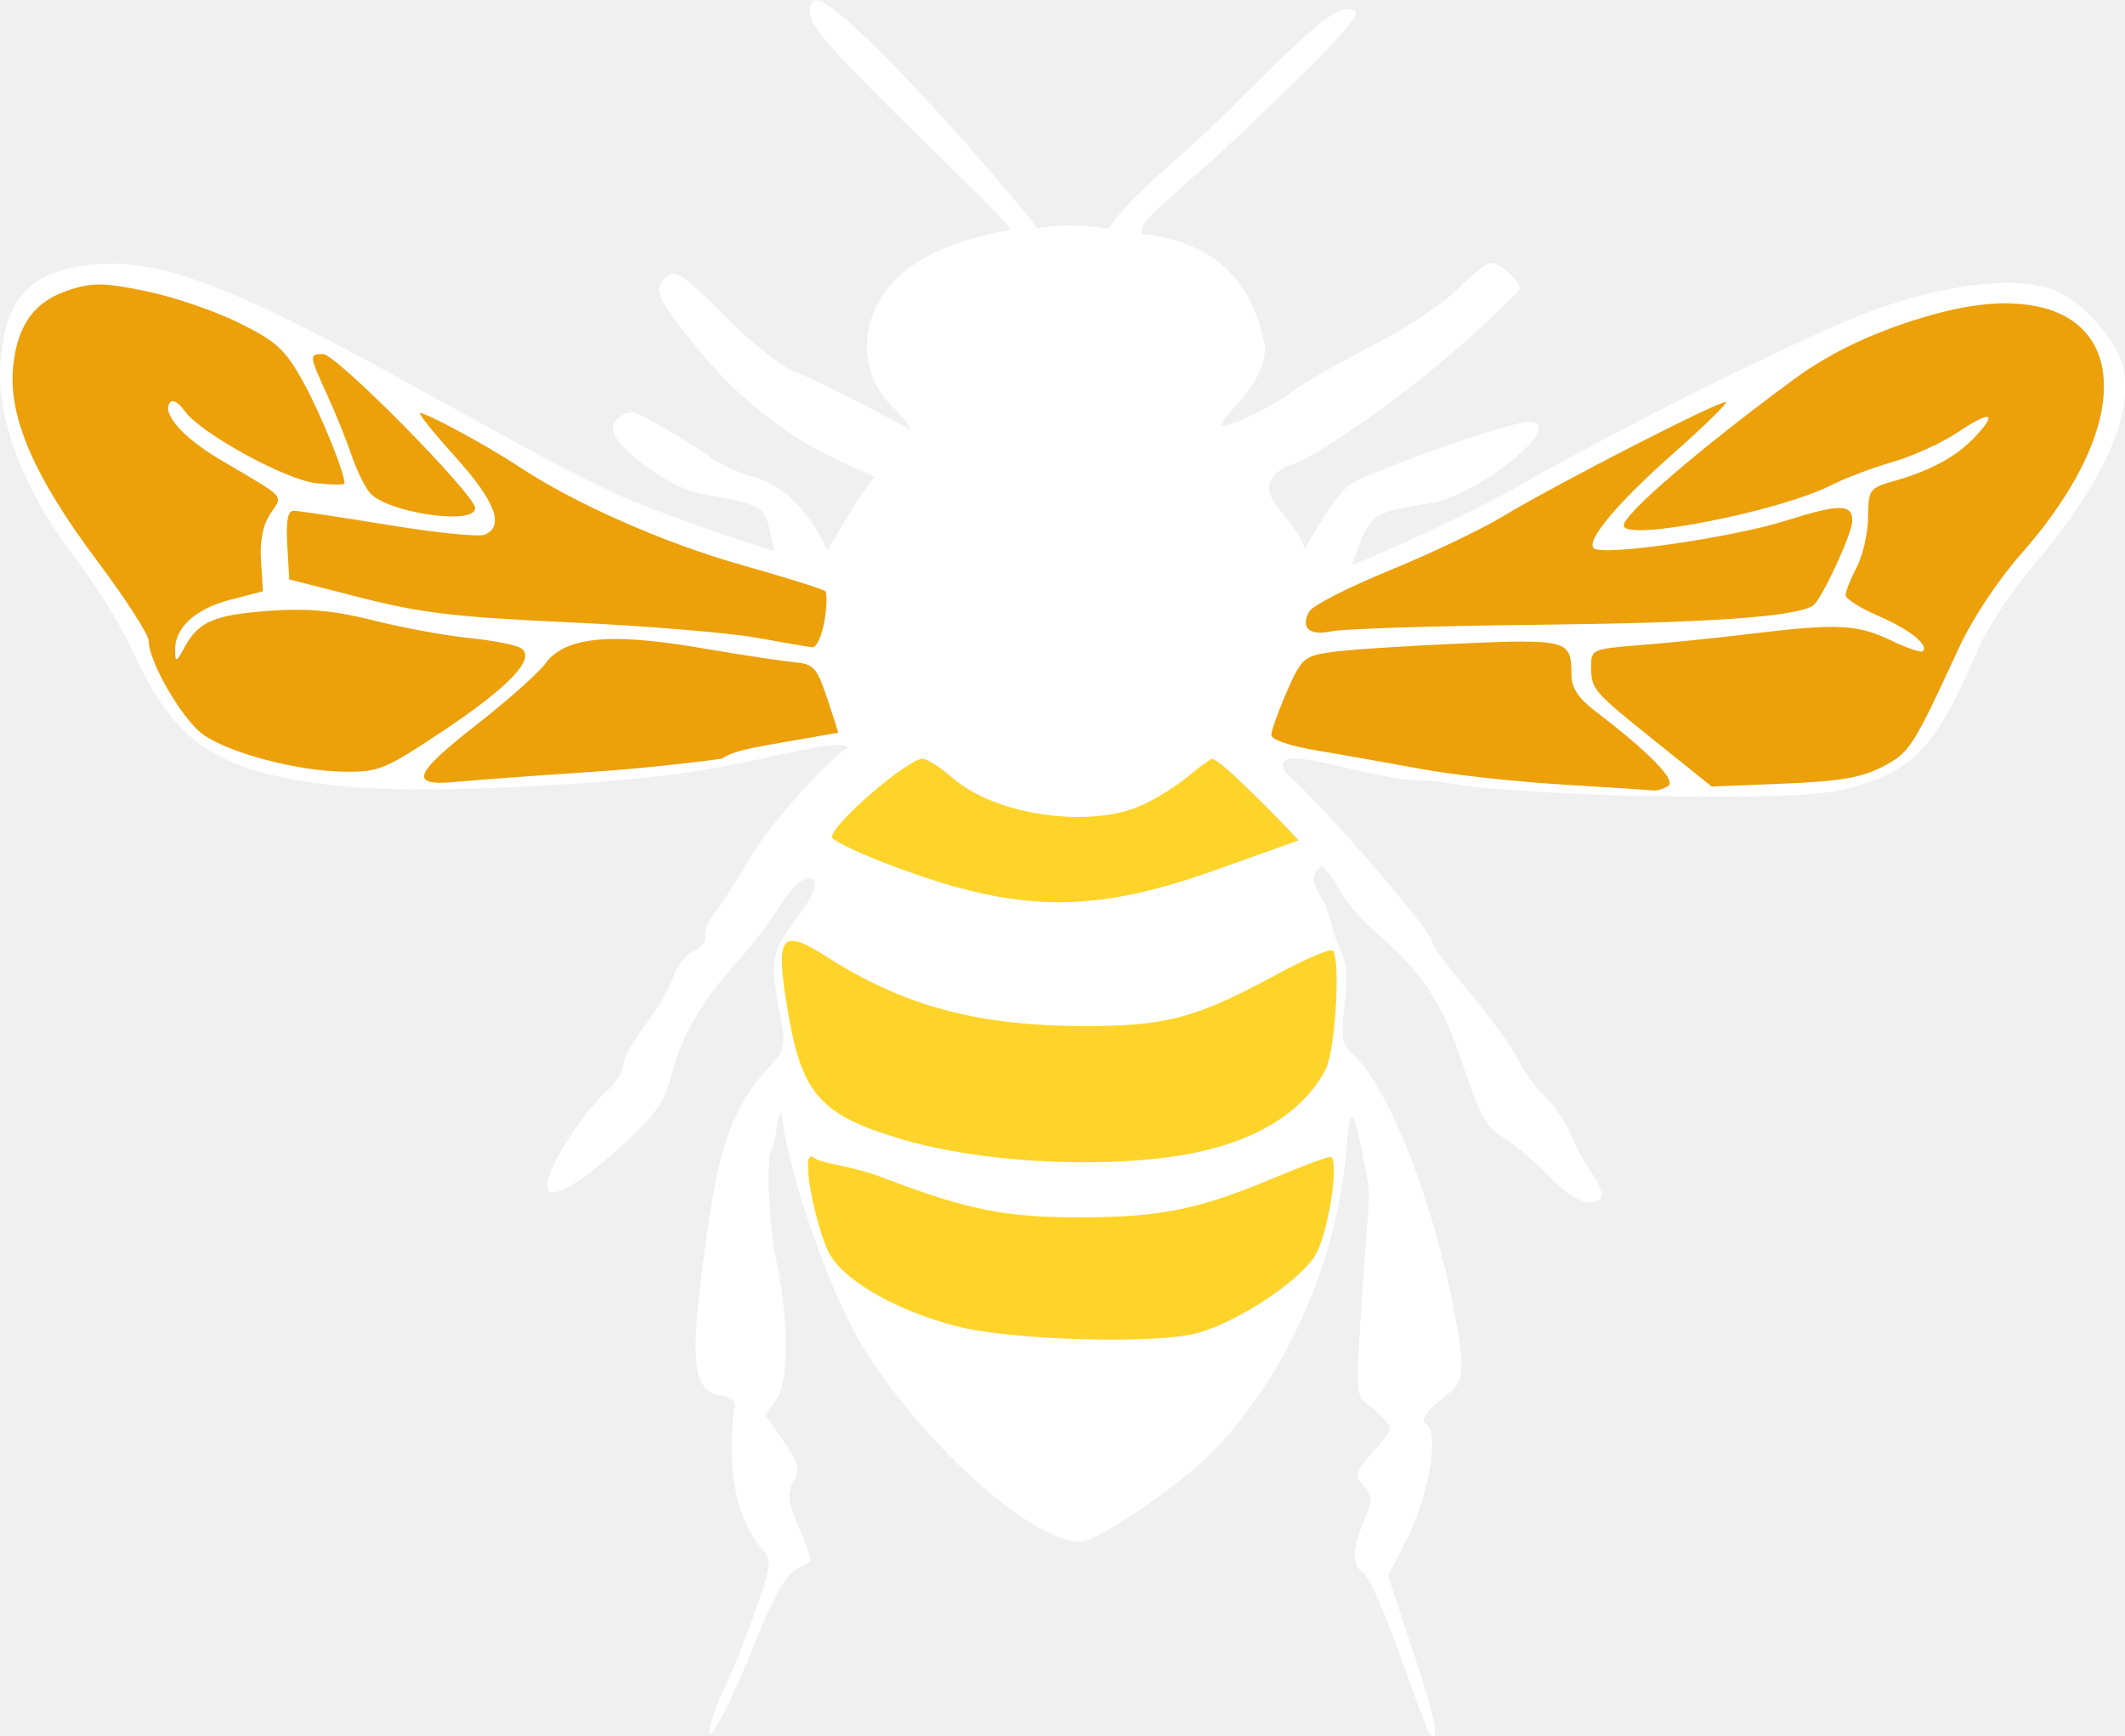
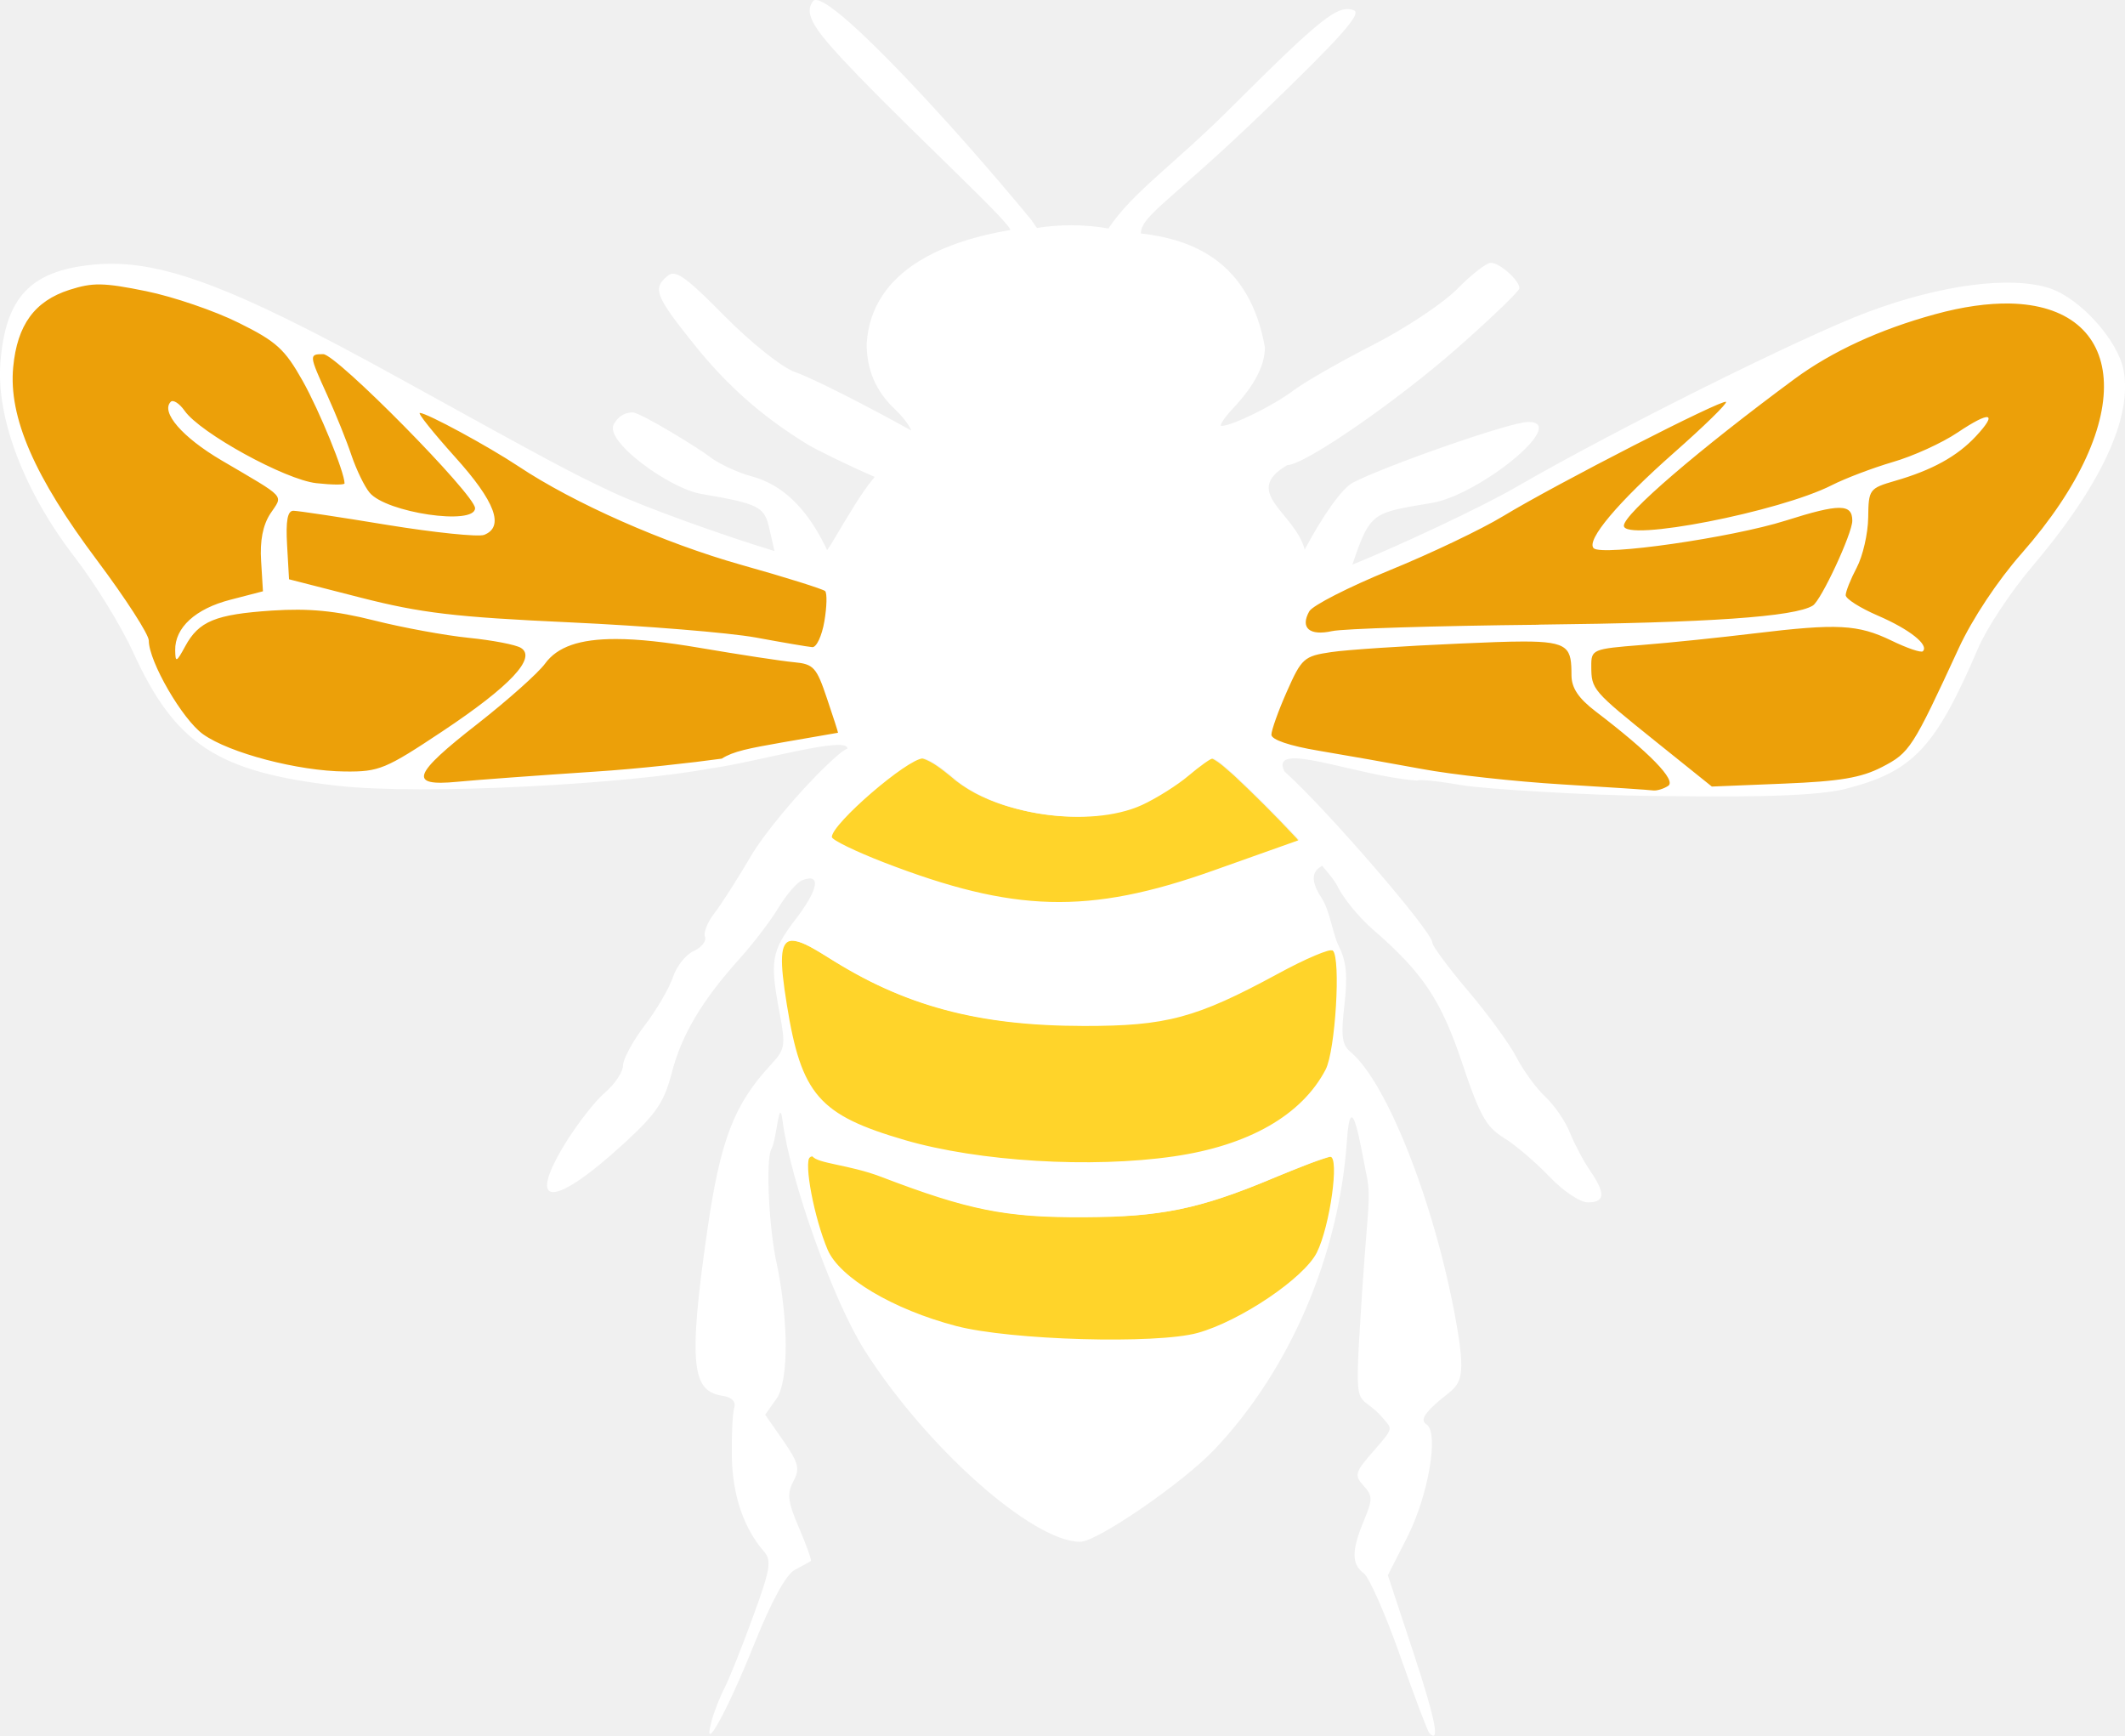
<svg xmlns="http://www.w3.org/2000/svg" width="19.637mm" height="16.037mm" viewBox="0 0 19.637 16.037" version="1.1" id="svg5" xml:space="preserve">
  <defs id="defs2" />
  <g id="layer1" transform="translate(635.194,-88.25582)">
    <path id="path10722" style="fill:#ffd42a;fill-opacity:1;stroke:none;stroke-width:0.265;stroke-linecap:round;stroke-miterlimit:2;stroke-dasharray:none;stroke-opacity:1;paint-order:fill markers stroke;stop-color:#000000" d="m -626.685,95.261 c -0.077,0.012 -0.141,0.062 -0.205,0.103 -0.201,0.143 -0.39,0.306 -0.558,0.487 -0.037,0.046 -0.086,0.09 -0.098,0.15 0.005,0.048 0.06,0.065 0.095,0.088 0.274,0.139 0.564,0.242 0.856,0.338 0.435,0.14 0.893,0.232 1.352,0.201 0.469,-0.029 0.922,-0.166 1.361,-0.326 0.225,-0.081 0.451,-0.159 0.675,-0.243 0.031,-0.021 6.8e-4,-0.052 -0.017,-0.07 -0.183,-0.196 -0.372,-0.385 -0.567,-0.568 -0.064,-0.054 -0.124,-0.116 -0.199,-0.155 -0.038,-0.014 -0.068,0.025 -0.099,0.041 -0.129,0.092 -0.247,0.2 -0.384,0.279 -0.155,0.097 -0.323,0.168 -0.504,0.194 -0.314,0.046 -0.64,0.011 -0.944,-0.086 -0.182,-0.059 -0.353,-0.144 -0.497,-0.272 -0.077,-0.061 -0.155,-0.126 -0.249,-0.158 -0.007,-0.002 -0.013,-0.003 -0.02,-0.002 z m -1.204,1.685 c -0.052,0.004 -0.089,0.051 -0.099,0.1 -0.02,0.105 -0.003,0.213 0.007,0.318 0.031,0.231 0.067,0.462 0.135,0.685 0.052,0.164 0.132,0.325 0.264,0.44 0.171,0.155 0.395,0.231 0.61,0.303 0.531,0.167 1.089,0.226 1.643,0.243 0.289,0.001 0.578,-0.003 0.865,-0.039 0.39,-0.046 0.784,-0.148 1.113,-0.371 0.179,-0.123 0.338,-0.286 0.429,-0.486 0.046,-0.127 0.058,-0.263 0.074,-0.396 0.018,-0.198 0.027,-0.397 0.012,-0.596 -0.007,-0.038 -0.008,-0.086 -0.043,-0.11 -0.052,-0.014 -0.104,0.018 -0.153,0.034 -0.309,0.131 -0.593,0.312 -0.901,0.444 -0.219,0.098 -0.448,0.165 -0.685,0.19 -0.3,0.031 -0.606,0.028 -0.908,0.016 -0.513,-0.021 -1.025,-0.123 -1.493,-0.336 -0.211,-0.093 -0.408,-0.214 -0.605,-0.334 -0.08,-0.046 -0.162,-0.101 -0.257,-0.106 -0.004,-1.71e-4 -0.007,-2.28e-4 -0.011,0 z m 0.207,1.994 c -0.034,9.12e-4 -0.056,0.036 -0.054,0.068 -0.006,0.181 0.037,0.36 0.082,0.534 0.037,0.127 0.072,0.257 0.143,0.37 0.115,0.159 0.284,0.268 0.453,0.363 0.249,0.135 0.517,0.232 0.793,0.295 0.351,0.067 0.709,0.088 1.066,0.101 0.319,0.008 0.641,0.01 0.958,-0.032 0.215,-0.029 0.412,-0.129 0.599,-0.233 0.206,-0.12 0.406,-0.257 0.567,-0.434 0.114,-0.127 0.151,-0.299 0.189,-0.46 0.031,-0.159 0.059,-0.321 0.049,-0.484 -0.002,-0.037 -0.017,-0.093 -0.065,-0.085 -0.165,0.048 -0.323,0.117 -0.482,0.18 -0.349,0.147 -0.707,0.284 -1.086,0.335 -0.188,0.028 -0.375,0.038 -0.565,0.038 -0.263,2.28e-4 -0.526,0.009 -0.786,-0.025 -0.454,-0.05 -0.884,-0.22 -1.311,-0.377 -0.165,-0.057 -0.329,-0.12 -0.501,-0.151 -0.014,-0.002 -0.029,-0.003 -0.043,-0.003 -0.002,-2.28e-4 -0.005,-2.28e-4 -0.007,-2.28e-4 z" />
-     <path id="path10740" style="fill:#ffffff;stroke-width:1" d="m -629.349,92.066 c -0.074,2.28e-4 -0.135,0.037 -0.174,0.111 -0.084,0.156 0.513,0.591 0.808,0.641 0.523,0.09 0.582,0.118 0.626,0.302 0.023,0.098 0.086,0.367 0.138,0.599 0.102,0.45 0.188,0.571 0.555,0.782 0.128,0.073 0.241,0.127 0.251,0.12 0.035,-0.026 -0.303,-1.079 -0.425,-1.323 -0.175,-0.353 -0.4,-0.566 -0.675,-0.64 -0.133,-0.036 -0.308,-0.117 -0.388,-0.18 -0.093,-0.073 -0.642,-0.412 -0.716,-0.411 z m 8.277,0.088 c -0.165,0 -1.318,0.404 -1.62,0.561 -0.165,0.085 -0.532,0.709 -0.712,1.208 -0.036,0.1 -0.109,0.283 -0.162,0.407 -0.088,0.205 -0.064,0.295 0.049,0.182 0.024,-0.024 0.157,-0.086 0.295,-0.137 0.247,-0.091 0.253,-0.1 0.463,-0.722 0.233,-0.689 0.189,-0.647 0.799,-0.752 0.439,-0.075 1.27,-0.747 0.888,-0.747 z" />
    <path id="path10720" style="fill:#eca009;fill-opacity:1;stroke:none;stroke-width:0.265;stroke-linecap:round;stroke-miterlimit:2;stroke-dasharray:none;stroke-opacity:1;paint-order:fill markers stroke;stop-color:#000000" d="m -634.282,90.865 c -0.149,2.28e-4 -0.295,0.046 -0.427,0.112 -0.173,0.089 -0.295,0.259 -0.343,0.446 -0.09,0.308 -0.037,0.639 0.082,0.932 0.189,0.473 0.503,0.88 0.799,1.29 0.112,0.161 0.228,0.318 0.316,0.494 0.021,0.068 0.026,0.14 0.056,0.206 0.089,0.225 0.213,0.438 0.371,0.621 0.126,0.143 0.313,0.207 0.487,0.27 0.324,0.106 0.664,0.173 1.005,0.172 0.137,-0.002 0.275,-0.03 0.396,-0.099 0.243,-0.134 0.469,-0.295 0.697,-0.453 0.171,-0.126 0.348,-0.254 0.477,-0.425 0.04,-0.053 0.073,-0.14 0.013,-0.192 -0.069,-0.053 -0.163,-0.055 -0.245,-0.074 -0.269,-0.042 -0.541,-0.068 -0.808,-0.125 -0.32,-0.058 -0.634,-0.17 -0.963,-0.167 -0.275,-4.56e-4 -0.555,-9.8e-4 -0.82,0.08 -0.134,0.038 -0.245,0.137 -0.309,0.26 -0.017,0.029 -0.037,0.064 -0.053,0.088 -0.003,-0.082 0.009,-0.168 0.063,-0.233 0.125,-0.164 0.332,-0.227 0.524,-0.274 0.069,-0.019 0.138,-0.035 0.206,-0.056 0.032,-0.029 0.006,-0.079 0.011,-0.117 -0.007,-0.165 -0.03,-0.335 0.018,-0.496 0.027,-0.084 0.089,-0.151 0.122,-0.231 0.015,-0.071 -0.062,-0.114 -0.11,-0.149 -0.236,-0.159 -0.5,-0.277 -0.717,-0.464 -0.074,-0.071 -0.162,-0.145 -0.184,-0.25 -6.8e-4,-0.02 0.013,-0.061 0.038,-0.038 0.073,0.05 0.112,0.136 0.188,0.184 0.285,0.219 0.604,0.394 0.941,0.52 0.131,0.05 0.274,0.061 0.413,0.058 0.044,0.005 0.059,-0.035 0.044,-0.071 -0.047,-0.193 -0.132,-0.375 -0.21,-0.557 -0.103,-0.22 -0.2,-0.45 -0.362,-0.634 -0.144,-0.153 -0.343,-0.238 -0.53,-0.325 -0.344,-0.147 -0.707,-0.252 -1.079,-0.298 -0.035,-0.003 -0.071,-0.004 -0.107,-0.004 z m 17.604,0.174 c -0.374,0.009 -0.738,0.115 -1.085,0.246 -0.332,0.128 -0.652,0.294 -0.934,0.513 -0.448,0.335 -0.894,0.676 -1.303,1.058 -0.072,0.075 -0.158,0.143 -0.204,0.239 -0.019,0.048 0.036,0.077 0.076,0.077 0.215,0.019 0.429,-0.024 0.64,-0.059 0.366,-0.07 0.73,-0.155 1.079,-0.288 0.199,-0.087 0.397,-0.18 0.605,-0.243 0.27,-0.082 0.533,-0.19 0.768,-0.348 0.061,-0.037 0.122,-0.075 0.19,-0.097 -0.093,0.149 -0.231,0.266 -0.382,0.354 -0.185,0.109 -0.392,0.163 -0.593,0.233 -0.065,0.02 -0.118,0.076 -0.12,0.146 -0.016,0.183 -0.012,0.372 -0.083,0.545 -0.038,0.111 -0.109,0.211 -0.131,0.327 -0.003,0.064 0.071,0.093 0.116,0.124 0.19,0.113 0.412,0.174 0.573,0.331 0.012,0.014 0.035,0.037 0.029,0.054 -0.104,-0.01 -0.198,-0.066 -0.293,-0.106 -0.156,-0.07 -0.323,-0.123 -0.496,-0.115 -0.351,-0.007 -0.697,0.055 -1.045,0.089 -0.35,0.041 -0.701,0.065 -1.052,0.104 -0.069,0.009 -0.163,0.025 -0.181,0.106 -0.023,0.121 -0.007,0.259 0.082,0.351 0.153,0.163 0.336,0.293 0.507,0.436 0.178,0.141 0.354,0.288 0.534,0.426 0.119,0.002 0.241,-0.01 0.361,-0.012 0.311,-0.016 0.625,-0.016 0.934,-0.069 0.17,-0.033 0.335,-0.104 0.469,-0.214 0.132,-0.124 0.206,-0.294 0.288,-0.453 0.167,-0.334 0.301,-0.686 0.514,-0.994 0.137,-0.21 0.302,-0.4 0.463,-0.592 0.257,-0.324 0.486,-0.684 0.585,-1.09 0.059,-0.246 0.056,-0.526 -0.092,-0.742 -0.145,-0.213 -0.405,-0.312 -0.653,-0.333 -0.055,-0.005 -0.111,-0.007 -0.166,-0.006 z m -15.572,0.467 v 1.18e-4 c -0.038,0.003 -0.078,0.026 -0.072,0.069 0.021,0.114 0.081,0.216 0.124,0.323 0.101,0.223 0.188,0.453 0.275,0.682 0.045,0.098 0.085,0.206 0.168,0.279 0.147,0.1 0.325,0.138 0.497,0.17 0.124,0.021 0.252,0.022 0.377,0.008 0.049,-0.009 0.116,-0.051 0.092,-0.109 -0.06,-0.112 -0.154,-0.203 -0.235,-0.3 -0.307,-0.338 -0.626,-0.666 -0.968,-0.969 -0.071,-0.054 -0.135,-0.132 -0.226,-0.151 -0.006,-6.84e-4 -0.011,-9.34e-4 -0.017,-9.34e-4 -0.005,-4.56e-4 -0.011,-4.56e-4 -0.016,-1.18e-4 z m 12.997,0.444 c -0.124,0.036 -0.237,0.102 -0.354,0.155 -0.606,0.297 -1.206,0.609 -1.79,0.948 -0.386,0.211 -0.792,0.379 -1.196,0.553 -0.159,0.075 -0.321,0.146 -0.468,0.242 -0.066,0.045 -0.116,0.143 -0.07,0.218 0.05,0.065 0.145,0.065 0.218,0.049 0.328,-0.036 0.659,-0.037 0.989,-0.047 0.859,-0.021 1.719,-0.016 2.578,-0.063 0.274,-0.019 0.55,-0.03 0.818,-0.096 0.071,-0.014 0.134,-0.059 0.166,-0.125 0.114,-0.199 0.213,-0.408 0.286,-0.626 0.022,-0.068 0.039,-0.167 -0.037,-0.209 -0.091,-0.044 -0.195,-0.006 -0.288,0.012 -0.249,0.067 -0.494,0.148 -0.748,0.196 -0.369,0.072 -0.742,0.136 -1.116,0.158 -0.063,-6.84e-4 -0.128,0.01 -0.188,-0.012 -0.004,-0.062 0.042,-0.114 0.074,-0.163 0.183,-0.242 0.409,-0.447 0.633,-0.651 0.17,-0.155 0.346,-0.305 0.501,-0.476 0.025,-0.018 0.033,-0.063 -0.009,-0.061 z m -12.057,0.101 c -0.047,0.016 -0.009,0.066 0.01,0.09 0.189,0.253 0.431,0.465 0.592,0.739 0.039,0.073 0.084,0.161 0.05,0.244 -0.034,0.056 -0.103,0.063 -0.162,0.056 -0.466,-0.03 -0.924,-0.124 -1.385,-0.189 -0.097,-0.011 -0.195,-0.034 -0.293,-0.033 -0.064,0.021 -0.059,0.103 -0.064,0.157 -6.9e-4,0.161 0.003,0.323 0.02,0.483 0.022,0.045 0.084,0.042 0.125,0.059 0.44,0.111 0.877,0.24 1.329,0.291 0.604,0.066 1.212,0.074 1.817,0.118 0.352,0.026 0.704,0.049 1.052,0.102 0.172,0.027 0.345,0.063 0.518,0.087 0.07,0.001 0.095,-0.077 0.116,-0.13 0.036,-0.118 0.054,-0.243 0.049,-0.367 4.6e-4,-0.047 -0.041,-0.075 -0.082,-0.084 -0.459,-0.157 -0.934,-0.266 -1.387,-0.443 -0.509,-0.195 -1.005,-0.43 -1.46,-0.731 -0.26,-0.161 -0.526,-0.314 -0.805,-0.439 -0.013,-0.004 -0.026,-0.011 -0.04,-0.009 z m 1.776,2.087 c -0.192,0.007 -0.402,0.026 -0.556,0.153 -0.083,0.077 -0.153,0.166 -0.238,0.241 -0.272,0.257 -0.582,0.47 -0.856,0.725 -0.049,0.051 -0.107,0.108 -0.112,0.182 0.015,0.06 0.092,0.068 0.144,0.071 0.234,-0.007 0.467,-0.035 0.701,-0.049 0.568,-0.041 1.138,-0.074 1.703,-0.145 0.099,-0.016 0.206,-0.012 0.295,-0.065 0.169,-0.064 0.35,-0.084 0.526,-0.119 0.159,-0.029 0.32,-0.053 0.478,-0.087 0.035,-0.026 -9.1e-4,-0.071 -0.005,-0.104 -0.051,-0.151 -0.095,-0.306 -0.161,-0.451 -0.032,-0.072 -0.103,-0.121 -0.181,-0.129 -0.421,-0.051 -0.837,-0.132 -1.257,-0.189 -0.159,-0.02 -0.32,-0.036 -0.481,-0.034 z m 8.347,0.028 v 1.18e-4 c -0.521,0.008 -1.042,0.036 -1.562,0.079 -0.121,0.016 -0.248,0.017 -0.36,0.07 -0.109,0.067 -0.151,0.196 -0.205,0.305 -0.057,0.136 -0.119,0.272 -0.153,0.416 9.2e-4,0.057 0.069,0.076 0.113,0.096 0.223,0.076 0.46,0.098 0.69,0.143 0.462,0.083 0.924,0.17 1.392,0.21 0.452,0.042 0.906,0.065 1.358,0.096 0.059,-0.004 0.129,-0.019 0.164,-0.071 0.019,-0.051 -0.028,-0.097 -0.054,-0.137 -0.166,-0.197 -0.374,-0.353 -0.573,-0.514 -0.1,-0.084 -0.226,-0.163 -0.264,-0.297 -0.018,-0.098 0.003,-0.209 -0.052,-0.297 -0.072,-0.095 -0.204,-0.094 -0.312,-0.098 -0.061,-0.002 -0.122,-0.002 -0.183,-0.001 z" />
-     <path id="path10728" style="fill:#ffffff;stroke-width:1" d="m -627.682,88.268 c -0.09,0.124 0.018,0.273 0.423,0.691 0.581,0.6 1.402,1.356 1.402,1.422 -0.571,0.095 -1.284,0.352 -1.327,1.05 0,0.176 0.042,0.396 0.251,0.597 0.188,0.18 0.282,0.355 0.022,0.466 -0.198,0.085 -0.383,0.422 -0.571,0.737 -0.117,0.196 -0.157,0.221 -0.296,0.188 -0.385,-0.092 -1.399,-0.447 -1.759,-0.617 -0.388,-0.182 -0.535,-0.262 -1.97,-1.053 -1.564,-0.863 -2.231,-1.11 -2.837,-1.047 -0.571,0.059 -0.799,0.301 -0.846,0.901 -0.041,0.514 0.22,1.198 0.691,1.806 0.185,0.24 0.426,0.632 0.536,0.872 0.388,0.851 0.779,1.108 1.881,1.234 0.964,0.111 3.571,-0.072 3.731,-0.248 0.042,-0.046 0.041,-0.056 -0.004,-0.031 -0.036,0.02 -0.809,0.115 -1.337,0.149 -0.528,0.035 -1.102,0.077 -1.276,0.094 -0.454,0.044 -0.415,-0.064 0.19,-0.537 0.279,-0.218 0.559,-0.467 0.623,-0.555 0.179,-0.246 0.594,-0.288 1.426,-0.146 0.369,0.063 0.762,0.123 0.872,0.133 0.183,0.017 0.21,0.046 0.307,0.335 0.059,0.174 0.104,0.317 0.101,0.317 -0.003,4.5e-5 -0.234,0.04 -0.513,0.089 -0.422,0.074 -0.535,0.096 -0.665,0.241 0.438,-0.06 1.331,-0.326 1.261,-0.17 0,0.026 0.07,-0.106 -0.191,0.145 -0.262,0.252 -0.575,0.628 -0.699,0.84 -0.124,0.211 -0.275,0.448 -0.337,0.526 -0.061,0.078 -0.1,0.175 -0.084,0.214 0.015,0.04 -0.032,0.099 -0.105,0.132 -0.073,0.033 -0.159,0.141 -0.191,0.241 -0.032,0.1 -0.149,0.3 -0.26,0.446 -0.111,0.146 -0.202,0.313 -0.202,0.372 0,0.059 -0.075,0.17 -0.166,0.248 -0.091,0.078 -0.255,0.288 -0.365,0.467 -0.372,0.607 -0.112,0.605 0.549,-0.004 0.291,-0.268 0.364,-0.377 0.433,-0.645 0.091,-0.352 0.281,-0.672 0.629,-1.057 0.123,-0.137 0.284,-0.347 0.357,-0.468 0.073,-0.121 0.172,-0.235 0.22,-0.254 0.175,-0.067 0.15,0.082 -0.058,0.355 -0.23,0.301 -0.245,0.387 -0.152,0.876 0.057,0.298 0.051,0.332 -0.082,0.476 -0.339,0.366 -0.466,0.695 -0.586,1.524 -0.187,1.29 -0.131,1.493 0.144,1.535 0.084,0.013 0.121,0.053 0.104,0.109 -0.015,0.049 -0.025,0.255 -0.021,0.457 0.007,0.354 0.11,0.658 0.297,0.872 0.071,0.081 0.057,0.166 -0.099,0.594 -0.1,0.275 -0.219,0.571 -0.264,0.659 -0.045,0.088 -0.1,0.228 -0.122,0.311 h 1.2e-4 c -0.092,0.338 0.14,-0.079 0.39,-0.701 0.166,-0.413 0.297,-0.653 0.381,-0.696 0.071,-0.037 0.136,-0.073 0.145,-0.08 0.009,-0.007 -0.04,-0.145 -0.109,-0.306 -0.104,-0.243 -0.113,-0.316 -0.052,-0.429 0.063,-0.118 0.05,-0.169 -0.093,-0.376 l -0.166,-0.24 0.118,-0.169 c 0.12,-0.253 0.067,-0.85 -0.01,-1.221 -0.07,-0.294 -0.108,-0.964 -0.051,-1.067 0.05,-0.089 0.072,-0.502 0.103,-0.258 0.07,0.549 0.469,1.662 0.759,2.119 0.57,0.897 1.551,1.769 1.992,1.769 0.156,0 0.949,-0.544 1.241,-0.853 0.698,-0.736 1.152,-1.794 1.224,-2.856 0.036,-0.531 0.129,0.076 0.174,0.286 0.06,0.282 0.012,0.273 -0.062,1.554 -0.04,0.705 0.006,0.473 0.229,0.738 0.073,0.087 0.091,0.079 -0.088,0.284 -0.181,0.206 -0.189,0.232 -0.101,0.328 0.086,0.094 0.086,0.127 0.004,0.324 -0.115,0.276 -0.116,0.402 -10e-4,0.487 0.05,0.037 0.2,0.378 0.334,0.758 0.134,0.38 0.256,0.703 0.272,0.719 0.102,0.102 0.057,-0.124 -0.148,-0.745 l -0.235,-0.713 0.18,-0.354 c 0.197,-0.387 0.294,-0.969 0.175,-1.042 -0.049,-0.03 -0.026,-0.085 0.075,-0.179 0.203,-0.189 0.302,-0.138 0.218,-0.659 -0.176,-1.095 -0.639,-2.307 -0.993,-2.6 -0.08,-0.067 -0.091,-0.147 -0.057,-0.438 0.031,-0.27 0.018,-0.402 -0.055,-0.547 -0.053,-0.105 -0.08,-0.323 -0.158,-0.441 -0.166,-0.251 0.014,-0.284 0.006,-0.299 l -0.137,-0.262 -0.865,0.308 c -1.162,0.414 -1.854,0.386 -3.045,-0.073 -0.266,-0.103 -0.483,-0.209 -0.483,-0.236 0,-0.122 0.701,-0.726 0.843,-0.726 0.042,0 0.168,0.08 0.279,0.178 0.394,0.346 1.261,0.471 1.743,0.252 0.133,-0.06 0.327,-0.182 0.431,-0.27 0.104,-0.088 0.205,-0.16 0.224,-0.16 0.09,0 1.065,0.996 1.15,1.176 0.053,0.112 0.201,0.294 0.328,0.404 0.465,0.403 0.632,0.652 0.828,1.238 0.16,0.479 0.222,0.59 0.383,0.687 0.105,0.064 0.294,0.225 0.42,0.356 0.128,0.135 0.285,0.24 0.358,0.24 0.159,0 0.165,-0.082 0.02,-0.292 -0.061,-0.088 -0.144,-0.246 -0.186,-0.35 -0.042,-0.105 -0.144,-0.254 -0.227,-0.332 -0.084,-0.078 -0.203,-0.241 -0.265,-0.363 -0.062,-0.122 -0.263,-0.398 -0.446,-0.614 -0.183,-0.216 -0.333,-0.418 -0.333,-0.449 0,-0.102 -0.987,-1.245 -1.367,-1.582 -0.143,-0.297 0.655,0.043 1.227,0.086 0.014,-0.014 0.198,0.005 0.41,0.041 0.211,0.037 1.18,0.095 1.772,0.101 0.593,0.006 1.447,0.019 1.779,-0.067 0.623,-0.16 0.829,-0.379 1.225,-1.302 0.078,-0.182 0.299,-0.516 0.49,-0.741 0.643,-0.758 0.935,-1.382 0.852,-1.823 -0.052,-0.277 -0.4,-0.665 -0.681,-0.757 -0.358,-0.118 -1.001,-0.035 -1.678,0.217 -0.597,0.223 -2.334,1.087 -3.254,1.619 -0.452,0.262 -1.695,0.822 -1.823,0.822 -0.032,0 -0.091,-0.113 -0.133,-0.25 -0.094,-0.339 -0.587,-0.525 -0.159,-0.775 0.158,0 1.016,-0.593 1.586,-1.095 0.307,-0.271 0.559,-0.514 0.559,-0.539 0,-0.073 -0.182,-0.236 -0.264,-0.236 -0.041,0 -0.18,0.108 -0.309,0.241 -0.129,0.132 -0.481,0.366 -0.781,0.519 -0.3,0.153 -0.634,0.345 -0.742,0.426 -0.183,0.138 -0.559,0.322 -0.658,0.322 -0.024,0 0.026,-0.075 0.111,-0.166 0.195,-0.209 0.29,-0.393 0.29,-0.561 -0.141,-0.793 -0.668,-0.997 -1.146,-1.051 -9e-5,-0.164 0.285,-0.306 1.122,-1.113 0.724,-0.697 0.923,-0.92 0.846,-0.949 -0.147,-0.056 -0.299,0.065 -1.144,0.908 -0.525,0.524 -0.904,0.775 -1.124,1.108 -0.108,-0.02 -0.226,-0.03 -0.345,-0.03 -0.109,9e-6 -0.216,0.009 -0.316,0.025 -0.018,-0.026 -0.035,-0.049 -0.053,-0.076 -0.754,-0.916 -1.91,-2.166 -2.017,-2.018 z m -1.299,2.517 c -0.017,0.002 -0.031,0.009 -0.045,0.02 -0.138,0.115 -0.112,0.184 0.235,0.619 0.314,0.394 0.638,0.68 1.067,0.941 0.114,0.07 0.813,0.407 0.932,0.407 0.247,2.28e-4 0.597,-0.107 0.597,-0.183 0,-0.059 -1.339,-0.787 -1.653,-0.897 -0.119,-0.042 -0.402,-0.267 -0.65,-0.518 -0.296,-0.299 -0.411,-0.397 -0.483,-0.39 z m -5.284,0.099 c 0.101,0.002 0.225,0.022 0.42,0.062 0.252,0.051 0.637,0.183 0.858,0.292 0.348,0.173 0.425,0.243 0.589,0.536 0.157,0.28 0.388,0.844 0.388,0.948 0,0.015 -0.118,0.014 -0.262,-0.002 -0.288,-0.032 -1.073,-0.464 -1.217,-0.669 -0.048,-0.068 -0.105,-0.105 -0.128,-0.082 -0.095,0.095 0.107,0.328 0.468,0.54 0.613,0.361 0.57,0.314 0.453,0.494 -0.07,0.106 -0.098,0.25 -0.086,0.437 l 0.018,0.279 -0.302,0.078 c -0.323,0.084 -0.514,0.258 -0.51,0.467 0.002,0.117 0.011,0.113 0.092,-0.035 0.126,-0.233 0.28,-0.296 0.803,-0.331 0.342,-0.023 0.584,6.84e-4 0.942,0.091 0.265,0.067 0.66,0.139 0.876,0.161 0.217,0.022 0.433,0.064 0.481,0.093 0.147,0.091 -0.098,0.353 -0.722,0.769 -0.529,0.352 -0.588,0.377 -0.902,0.374 -0.434,-0.004 -1.068,-0.171 -1.311,-0.344 -0.192,-0.137 -0.503,-0.672 -0.503,-0.866 0,-0.057 -0.214,-0.389 -0.475,-0.737 -0.582,-0.776 -0.822,-1.328 -0.778,-1.79 0.037,-0.39 0.197,-0.61 0.519,-0.714 0.107,-0.035 0.187,-0.051 0.288,-0.05 z m 17.641,0.176 c 1.074,0.019 1.209,1.061 0.11,2.31 -0.221,0.251 -0.453,0.602 -0.578,0.872 -0.429,0.929 -0.455,0.969 -0.71,1.1 -0.192,0.099 -0.39,0.133 -0.91,0.154 l -0.664,0.027 -0.512,-0.411 c -0.591,-0.474 -0.601,-0.485 -0.602,-0.699 -9.1e-4,-0.157 0.01,-0.162 0.467,-0.198 0.257,-0.02 0.725,-0.068 1.04,-0.107 0.768,-0.093 0.957,-0.083 1.266,0.066 0.144,0.07 0.275,0.114 0.291,0.099 0.059,-0.059 -0.124,-0.203 -0.413,-0.328 -0.165,-0.071 -0.3,-0.157 -0.3,-0.191 0,-0.034 0.046,-0.149 0.102,-0.255 0.056,-0.106 0.104,-0.314 0.106,-0.462 0.003,-0.262 0.01,-0.271 0.25,-0.34 0.34,-0.098 0.572,-0.226 0.744,-0.411 0.208,-0.223 0.135,-0.238 -0.167,-0.035 -0.143,0.096 -0.413,0.219 -0.6,0.273 -0.187,0.054 -0.44,0.15 -0.562,0.212 -0.484,0.247 -1.923,0.528 -1.923,0.375 0,-0.107 0.692,-0.702 1.577,-1.354 0.346,-0.255 0.789,-0.46 1.297,-0.599 0.261,-0.072 0.492,-0.103 0.691,-0.1 z m -15.583,0.468 c 0.122,0 1.404,1.299 1.404,1.423 0,0.163 -0.822,0.041 -0.975,-0.144 -0.047,-0.057 -0.122,-0.212 -0.167,-0.345 -0.045,-0.133 -0.145,-0.382 -0.224,-0.554 -0.17,-0.374 -0.171,-0.381 -0.038,-0.381 z m 12.963,0.442 c 0.013,0.013 -0.203,0.225 -0.481,0.47 -0.518,0.457 -0.814,0.809 -0.742,0.881 0.076,0.076 1.272,-0.096 1.774,-0.254 0.498,-0.157 0.616,-0.157 0.616,0.001 0,0.117 -0.288,0.736 -0.364,0.784 -0.168,0.104 -0.967,0.159 -2.534,0.176 v 1.19e-4 c -0.947,0.01 -1.806,0.037 -1.909,0.06 -0.209,0.046 -0.296,-0.03 -0.211,-0.183 0.03,-0.054 0.364,-0.224 0.742,-0.379 0.378,-0.154 0.85,-0.38 1.049,-0.5 0.488,-0.296 2.03,-1.086 2.06,-1.055 z m -12.07,0.101 c 0.064,0 0.63,0.307 0.909,0.492 0.513,0.342 1.346,0.71 2.062,0.912 0.407,0.115 0.756,0.224 0.775,0.243 0.019,0.019 0.015,0.144 -0.008,0.279 -0.023,0.135 -0.073,0.242 -0.111,0.239 -0.038,-0.004 -0.274,-0.044 -0.522,-0.089 -0.249,-0.045 -1.022,-0.109 -1.719,-0.141 -1.063,-0.049 -1.373,-0.086 -1.93,-0.228 l -0.663,-0.169 -0.018,-0.317 c -0.013,-0.225 0.004,-0.317 0.058,-0.317 0.042,0 0.433,0.059 0.87,0.13 0.436,0.072 0.838,0.113 0.892,0.092 0.192,-0.074 0.105,-0.308 -0.268,-0.721 -0.202,-0.223 -0.348,-0.406 -0.325,-0.406 z m 10.195,2.113 c 0.432,-9.11e-4 0.446,0.065 0.447,0.312 6.9e-4,0.116 0.064,0.212 0.222,0.332 0.5,0.382 0.751,0.64 0.671,0.69 -0.043,0.027 -0.105,0.046 -0.138,0.041 -0.033,-0.004 -0.413,-0.029 -0.844,-0.055 -0.431,-0.026 -1.015,-0.09 -1.297,-0.143 -0.282,-0.052 -0.709,-0.128 -0.95,-0.168 -0.27,-0.045 -0.437,-0.102 -0.437,-0.148 0,-0.041 0.065,-0.221 0.143,-0.4 0.136,-0.307 0.158,-0.327 0.407,-0.364 0.145,-0.021 0.68,-0.057 1.189,-0.079 0.252,-0.011 0.443,-0.019 0.587,-0.019 z m -6.761,2.765 c 0.066,-0.006 0.173,0.048 0.332,0.15 0.707,0.452 1.39,0.635 2.368,0.637 0.765,9.12e-4 1.038,-0.072 1.792,-0.481 0.259,-0.14 0.488,-0.238 0.51,-0.216 0.075,0.075 0.024,0.927 -0.067,1.1 -0.22,0.421 -0.711,0.702 -1.403,0.802 -0.763,0.11 -1.802,0.047 -2.483,-0.151 -0.795,-0.231 -0.959,-0.419 -1.093,-1.253 -0.065,-0.402 -0.067,-0.579 0.043,-0.588 z m 0.193,1.991 c 0.044,0.066 0.342,0.078 0.632,0.189 0.805,0.308 1.151,0.377 1.878,0.374 0.708,-0.003 1.071,-0.078 1.738,-0.358 0.264,-0.111 0.506,-0.202 0.536,-0.202 0.088,0 -0.002,0.643 -0.123,0.886 -0.119,0.237 -0.707,0.633 -1.101,0.743 -0.383,0.106 -1.73,0.068 -2.233,-0.064 -0.582,-0.152 -1.077,-0.446 -1.187,-0.704 -0.124,-0.293 -0.222,-0.805 -0.164,-0.859 0.004,-0.003 0.016,-0.014 0.023,-0.005 z" />
+     <path id="path10740" style="fill:#ffffff;stroke-width:1" d="M -627.65 88.256 C -627.664 88.255 -627.675 88.258 -627.682 88.268 L -627.682 88.268 C -627.772 88.392 -627.664 88.541 -627.26 88.959 C -626.679 89.559 -625.858 90.314 -625.858 90.381 C -626.429 90.477 -627.141 90.733 -627.185 91.431 C -627.185 91.607 -627.142 91.827 -626.933 92.028 C -626.859 92.099 -626.801 92.168 -626.772 92.234 C -627.176 92.01 -627.672 91.755 -627.848 91.693 C -627.968 91.651 -628.25 91.426 -628.498 91.176 C -628.794 90.876 -628.909 90.779 -628.981 90.785 C -628.998 90.787 -629.012 90.794 -629.026 90.806 C -629.164 90.92 -629.138 90.99 -628.791 91.424 C -628.477 91.818 -628.153 92.104 -627.725 92.366 C -627.653 92.409 -627.355 92.557 -627.111 92.662 C -627.236 92.81 -627.358 93.024 -627.482 93.231 C -627.508 93.276 -627.53 93.311 -627.551 93.339 C -627.558 93.323 -627.564 93.31 -627.57 93.298 C -627.745 92.945 -627.97 92.731 -628.245 92.658 C -628.378 92.622 -628.552 92.541 -628.633 92.478 C -628.726 92.404 -629.275 92.066 -629.349 92.066 C -629.423 92.067 -629.483 92.104 -629.523 92.178 C -629.607 92.334 -629.01 92.768 -628.715 92.819 C -628.193 92.908 -628.133 92.937 -628.089 93.12 C -628.08 93.157 -628.057 93.261 -628.037 93.347 C -628.504 93.206 -629.24 92.942 -629.537 92.802 C -629.925 92.62 -630.072 92.541 -631.507 91.749 C -633.07 90.886 -633.738 90.639 -634.343 90.702 C -634.915 90.761 -635.142 91.003 -635.19 91.603 C -635.231 92.117 -634.97 92.801 -634.499 93.41 C -634.314 93.65 -634.073 94.042 -633.964 94.281 C -633.576 95.132 -633.185 95.389 -632.083 95.515 C -631.282 95.607 -629.352 95.496 -628.628 95.355 C -628.628 95.356 -628.629 95.356 -628.629 95.356 C -628.203 95.298 -627.345 95.045 -627.364 95.175 C -627.377 95.174 -627.422 95.2 -627.559 95.331 C -627.821 95.583 -628.134 95.958 -628.258 96.171 C -628.382 96.382 -628.533 96.618 -628.595 96.697 C -628.656 96.775 -628.694 96.872 -628.679 96.911 C -628.664 96.951 -628.711 97.01 -628.784 97.043 C -628.857 97.076 -628.943 97.184 -628.975 97.284 C -629.008 97.383 -629.125 97.584 -629.236 97.73 C -629.347 97.875 -629.437 98.043 -629.437 98.101 C -629.437 98.16 -629.512 98.272 -629.603 98.35 C -629.694 98.428 -629.858 98.638 -629.968 98.816 C -630.34 99.423 -630.08 99.421 -629.419 98.812 C -629.128 98.545 -629.055 98.435 -628.986 98.167 C -628.895 97.815 -628.704 97.495 -628.356 97.11 C -628.233 96.973 -628.072 96.762 -627.999 96.641 C -627.926 96.52 -627.827 96.406 -627.779 96.388 C -627.605 96.321 -627.629 96.47 -627.837 96.743 C -628.067 97.044 -628.082 97.129 -627.989 97.619 C -627.933 97.917 -627.938 97.95 -628.071 98.094 C -628.411 98.46 -628.537 98.789 -628.657 99.618 C -628.844 100.908 -628.788 101.111 -628.513 101.153 C -628.43 101.166 -628.392 101.206 -628.409 101.263 C -628.425 101.312 -628.434 101.517 -628.431 101.72 C -628.424 102.074 -628.32 102.378 -628.133 102.592 C -628.062 102.674 -628.076 102.758 -628.233 103.186 C -628.333 103.461 -628.451 103.758 -628.496 103.846 C -628.541 103.933 -628.596 104.073 -628.618 104.156 C -628.71 104.494 -628.478 104.078 -628.228 103.455 C -628.062 103.043 -627.931 102.803 -627.847 102.759 C -627.776 102.722 -627.711 102.686 -627.701 102.679 C -627.692 102.672 -627.741 102.534 -627.81 102.373 C -627.915 102.13 -627.923 102.057 -627.863 101.943 C -627.8 101.826 -627.813 101.774 -627.956 101.567 L -628.123 101.327 L -628.004 101.158 C -627.884 100.906 -627.937 100.309 -628.015 99.937 C -628.084 99.643 -628.123 98.973 -628.065 98.871 C -628.015 98.782 -627.994 98.369 -627.962 98.613 C -627.892 99.162 -627.494 100.275 -627.204 100.732 C -626.634 101.629 -625.653 102.501 -625.212 102.501 C -625.056 102.501 -624.264 101.957 -623.971 101.648 C -623.273 100.912 -622.819 99.854 -622.747 98.792 C -622.71 98.261 -622.617 98.867 -622.573 99.077 C -622.512 99.359 -622.561 99.351 -622.634 100.631 C -622.674 101.337 -622.628 101.104 -622.405 101.369 C -622.332 101.456 -622.313 101.449 -622.493 101.653 C -622.674 101.859 -622.682 101.885 -622.594 101.982 C -622.509 102.076 -622.508 102.108 -622.59 102.305 C -622.705 102.581 -622.706 102.708 -622.591 102.792 C -622.542 102.829 -622.391 103.17 -622.257 103.55 C -622.123 103.931 -622.001 104.254 -621.985 104.269 C -621.884 104.371 -621.928 104.145 -622.133 103.524 L -622.369 102.81 L -622.189 102.457 C -621.993 102.07 -621.894 101.488 -622.013 101.415 C -622.063 101.384 -622.04 101.33 -621.938 101.236 C -621.735 101.047 -621.636 101.097 -621.72 100.577 C -621.897 99.482 -622.36 98.27 -622.713 97.976 C -622.793 97.91 -622.804 97.829 -622.77 97.538 C -622.739 97.268 -622.752 97.136 -622.825 96.992 C -622.878 96.887 -622.904 96.669 -622.983 96.55 C -623.146 96.304 -622.976 96.268 -622.978 96.253 C -622.908 96.334 -622.853 96.404 -622.837 96.439 C -622.784 96.551 -622.636 96.732 -622.509 96.842 C -622.044 97.245 -621.877 97.495 -621.681 98.081 C -621.521 98.56 -621.459 98.67 -621.298 98.768 C -621.193 98.832 -621.004 98.993 -620.878 99.125 C -620.75 99.26 -620.593 99.365 -620.52 99.365 C -620.361 99.365 -620.356 99.282 -620.5 99.072 C -620.561 98.984 -620.644 98.826 -620.686 98.722 C -620.727 98.617 -620.83 98.468 -620.913 98.39 C -620.997 98.312 -621.116 98.149 -621.179 98.027 C -621.241 97.906 -621.442 97.63 -621.625 97.414 C -621.808 97.198 -621.958 96.996 -621.958 96.965 C -621.958 96.863 -622.946 95.72 -623.325 95.383 C -623.467 95.086 -622.669 95.426 -622.098 95.468 C -622.084 95.454 -621.9 95.473 -621.688 95.51 C -621.477 95.546 -620.508 95.605 -619.917 95.61 C -619.323 95.616 -618.47 95.629 -618.138 95.544 C -617.515 95.385 -617.309 95.166 -616.913 94.242 C -616.835 94.06 -616.614 93.726 -616.423 93.5 C -615.78 92.743 -615.488 92.118 -615.57 91.677 C -615.622 91.4 -615.971 91.013 -616.251 90.92 C -616.609 90.802 -617.253 90.885 -617.929 91.137 C -618.527 91.359 -620.264 92.224 -621.183 92.756 C -621.514 92.947 -622.266 93.298 -622.697 93.473 C -622.529 92.976 -622.508 92.996 -621.959 92.902 C -621.52 92.826 -620.689 92.154 -621.072 92.154 C -621.236 92.154 -622.39 92.559 -622.692 92.715 C -622.794 92.768 -622.973 93.025 -623.137 93.333 C -623.138 93.331 -623.138 93.33 -623.139 93.328 C -623.232 92.99 -623.726 92.803 -623.298 92.553 C -623.139 92.553 -622.281 91.961 -621.712 91.458 C -621.405 91.187 -621.153 90.944 -621.153 90.919 C -621.153 90.846 -621.335 90.684 -621.417 90.684 C -621.457 90.684 -621.596 90.791 -621.726 90.924 C -621.855 91.056 -622.207 91.29 -622.507 91.443 C -622.807 91.596 -623.141 91.787 -623.249 91.869 C -623.432 92.006 -623.809 92.191 -623.907 92.191 C -623.931 92.191 -623.881 92.116 -623.796 92.025 C -623.601 91.816 -623.505 91.632 -623.505 91.464 C -623.646 90.672 -624.173 90.467 -624.651 90.413 C -624.652 90.25 -624.367 90.107 -623.529 89.3 C -622.805 88.603 -622.606 88.38 -622.683 88.351 C -622.829 88.295 -622.982 88.416 -623.827 89.259 C -624.351 89.782 -624.731 90.034 -624.951 90.367 C -625.059 90.347 -625.177 90.337 -625.296 90.337 C -625.405 90.337 -625.512 90.346 -625.612 90.362 C -625.63 90.336 -625.647 90.313 -625.665 90.286 C -626.372 89.427 -627.432 88.275 -627.65 88.256 z M -634.265 90.884 C -634.163 90.886 -634.04 90.906 -633.844 90.946 C -633.593 90.997 -633.207 91.129 -632.987 91.239 C -632.639 91.411 -632.562 91.482 -632.397 91.775 C -632.24 92.055 -632.01 92.619 -632.01 92.722 C -632.01 92.737 -632.127 92.736 -632.271 92.72 C -632.559 92.688 -633.345 92.256 -633.488 92.051 C -633.536 91.983 -633.594 91.946 -633.616 91.968 C -633.711 92.063 -633.509 92.296 -633.149 92.508 C -632.535 92.869 -632.578 92.823 -632.696 93.002 C -632.765 93.108 -632.793 93.252 -632.781 93.439 L -632.764 93.719 L -633.065 93.797 C -633.388 93.88 -633.579 94.055 -633.575 94.264 C -633.573 94.38 -633.564 94.377 -633.483 94.228 C -633.357 93.995 -633.204 93.932 -632.68 93.897 C -632.339 93.875 -632.097 93.898 -631.738 93.988 C -631.473 94.055 -631.079 94.127 -630.862 94.149 C -630.645 94.171 -630.428 94.212 -630.38 94.242 C -630.233 94.333 -630.478 94.595 -631.103 95.011 C -631.632 95.363 -631.691 95.387 -632.005 95.384 C -632.439 95.38 -633.073 95.214 -633.317 95.04 C -633.508 94.904 -633.819 94.368 -633.819 94.174 C -633.819 94.117 -634.033 93.786 -634.294 93.437 C -634.876 92.662 -635.116 92.11 -635.072 91.648 C -635.035 91.258 -634.875 91.038 -634.553 90.934 C -634.446 90.9 -634.366 90.882 -634.265 90.884 z M -616.624 91.06 C -615.55 91.08 -615.415 92.121 -616.513 93.37 C -616.734 93.621 -616.967 93.972 -617.092 94.242 C -617.521 95.171 -617.546 95.21 -617.801 95.342 C -617.994 95.442 -618.191 95.475 -618.711 95.496 L -619.375 95.523 L -619.887 95.112 C -620.478 94.637 -620.488 94.627 -620.489 94.413 C -620.49 94.256 -620.479 94.251 -620.022 94.215 C -619.765 94.195 -619.297 94.146 -618.982 94.108 C -618.214 94.015 -618.025 94.025 -617.716 94.174 C -617.572 94.244 -617.441 94.289 -617.425 94.273 C -617.366 94.214 -617.549 94.07 -617.838 93.945 C -618.003 93.874 -618.138 93.789 -618.138 93.755 C -618.138 93.721 -618.092 93.606 -618.036 93.5 C -617.98 93.394 -617.932 93.186 -617.93 93.038 C -617.927 92.776 -617.92 92.768 -617.68 92.698 C -617.34 92.6 -617.108 92.472 -616.936 92.288 C -616.728 92.065 -616.801 92.049 -617.104 92.252 C -617.246 92.348 -617.516 92.471 -617.704 92.525 C -617.891 92.58 -618.143 92.676 -618.265 92.738 C -618.75 92.985 -620.188 93.265 -620.188 93.113 C -620.188 93.005 -619.496 92.411 -618.612 91.758 C -618.266 91.503 -617.823 91.299 -617.315 91.16 C -617.054 91.088 -616.822 91.057 -616.624 91.06 z M -632.207 91.528 C -632.085 91.528 -630.804 92.827 -630.804 92.951 C -630.804 93.114 -631.626 92.993 -631.779 92.807 C -631.826 92.751 -631.901 92.595 -631.946 92.463 C -631.99 92.33 -632.091 92.081 -632.169 91.909 C -632.339 91.535 -632.34 91.528 -632.207 91.528 z M -619.244 91.969 C -619.231 91.983 -619.447 92.194 -619.725 92.439 C -620.243 92.896 -620.539 93.248 -620.467 93.321 C -620.391 93.396 -619.194 93.224 -618.693 93.066 C -618.195 92.908 -618.077 92.909 -618.077 93.067 C -618.077 93.185 -618.365 93.804 -618.442 93.851 C -618.609 93.955 -619.408 94.01 -620.975 94.027 L -620.975 94.028 C -621.922 94.038 -622.782 94.064 -622.885 94.087 C -623.093 94.133 -623.181 94.057 -623.095 93.904 C -623.065 93.85 -622.731 93.68 -622.353 93.525 C -621.975 93.371 -621.503 93.146 -621.304 93.025 C -620.816 92.729 -619.274 91.939 -619.244 91.969 z M -631.314 92.071 C -631.25 92.071 -630.684 92.378 -630.405 92.563 C -629.892 92.905 -629.059 93.273 -628.343 93.475 C -627.936 93.589 -627.587 93.699 -627.569 93.717 C -627.55 93.736 -627.553 93.862 -627.576 93.997 C -627.599 94.131 -627.649 94.239 -627.688 94.235 C -627.726 94.232 -627.962 94.192 -628.21 94.146 C -628.459 94.101 -629.233 94.038 -629.929 94.006 C -630.993 93.957 -631.302 93.92 -631.859 93.778 L -632.523 93.608 L -632.541 93.292 C -632.554 93.067 -632.537 92.975 -632.483 92.975 C -632.441 92.975 -632.05 93.034 -631.613 93.106 C -631.177 93.177 -630.776 93.218 -630.721 93.198 C -630.53 93.124 -630.617 92.89 -630.99 92.477 C -631.191 92.253 -631.337 92.071 -631.314 92.071 z M -629.5 94.16 C -629.296 94.16 -629.043 94.188 -628.731 94.241 C -628.361 94.304 -627.969 94.364 -627.859 94.374 C -627.675 94.391 -627.649 94.42 -627.552 94.709 C -627.493 94.883 -627.447 95.026 -627.45 95.026 C -627.453 95.026 -627.684 95.066 -627.963 95.115 C -628.275 95.17 -628.418 95.197 -628.524 95.265 C -628.787 95.302 -629.304 95.36 -629.693 95.385 C -630.221 95.42 -630.795 95.462 -630.969 95.479 C -631.423 95.523 -631.385 95.414 -630.779 94.942 C -630.501 94.724 -630.221 94.475 -630.157 94.387 C -630.045 94.233 -629.841 94.159 -629.5 94.16 z M -621.119 94.183 C -620.687 94.182 -620.673 94.248 -620.672 94.496 C -620.671 94.612 -620.608 94.707 -620.45 94.828 C -619.95 95.209 -619.699 95.467 -619.779 95.517 C -619.822 95.545 -619.884 95.563 -619.917 95.559 C -619.95 95.554 -620.33 95.529 -620.761 95.503 C -621.192 95.477 -621.776 95.413 -622.058 95.36 C -622.34 95.308 -622.768 95.232 -623.008 95.192 C -623.278 95.147 -623.445 95.09 -623.445 95.044 C -623.445 95.003 -623.381 94.823 -623.302 94.645 C -623.166 94.338 -623.144 94.318 -622.894 94.281 C -622.749 94.259 -622.215 94.224 -621.706 94.202 C -621.454 94.191 -621.263 94.183 -621.119 94.183 z M -626.664 95.263 C -626.622 95.263 -626.496 95.343 -626.385 95.441 C -625.99 95.788 -625.124 95.913 -624.642 95.694 C -624.509 95.633 -624.315 95.511 -624.211 95.423 C -624.107 95.335 -624.006 95.263 -623.987 95.263 C -623.929 95.263 -623.506 95.675 -623.188 96.017 L -623.979 96.298 C -625.14 96.712 -625.832 96.684 -627.023 96.225 C -627.289 96.122 -627.507 96.016 -627.507 95.989 C -627.507 95.867 -626.806 95.263 -626.664 95.263 z M -627.88 96.948 C -627.813 96.943 -627.707 96.997 -627.548 97.098 C -626.841 97.55 -626.158 97.734 -625.18 97.735 C -624.415 97.736 -624.142 97.663 -623.387 97.254 C -623.129 97.113 -622.899 97.016 -622.877 97.038 C -622.802 97.114 -622.854 97.965 -622.944 98.138 C -623.164 98.559 -623.655 98.84 -624.347 98.94 C -625.11 99.051 -626.149 98.988 -626.83 98.79 C -627.626 98.558 -627.789 98.371 -627.923 97.537 C -627.988 97.135 -627.99 96.958 -627.88 96.948 z M -627.692 98.936 C -627.69 98.936 -627.688 98.937 -627.686 98.939 C -627.642 99.006 -627.345 99.017 -627.054 99.128 C -626.249 99.436 -625.904 99.506 -625.176 99.503 C -624.468 99.5 -624.105 99.425 -623.438 99.145 C -623.173 99.033 -622.932 98.943 -622.902 98.943 C -622.814 98.943 -622.904 99.585 -623.025 99.828 C -623.143 100.064 -623.731 100.461 -624.126 100.571 C -624.509 100.677 -625.856 100.639 -626.359 100.507 C -626.942 100.354 -627.436 100.06 -627.546 99.802 C -627.67 99.509 -627.768 98.997 -627.709 98.944 C -627.706 98.942 -627.698 98.935 -627.692 98.936 z " />
  </g>
</svg>
